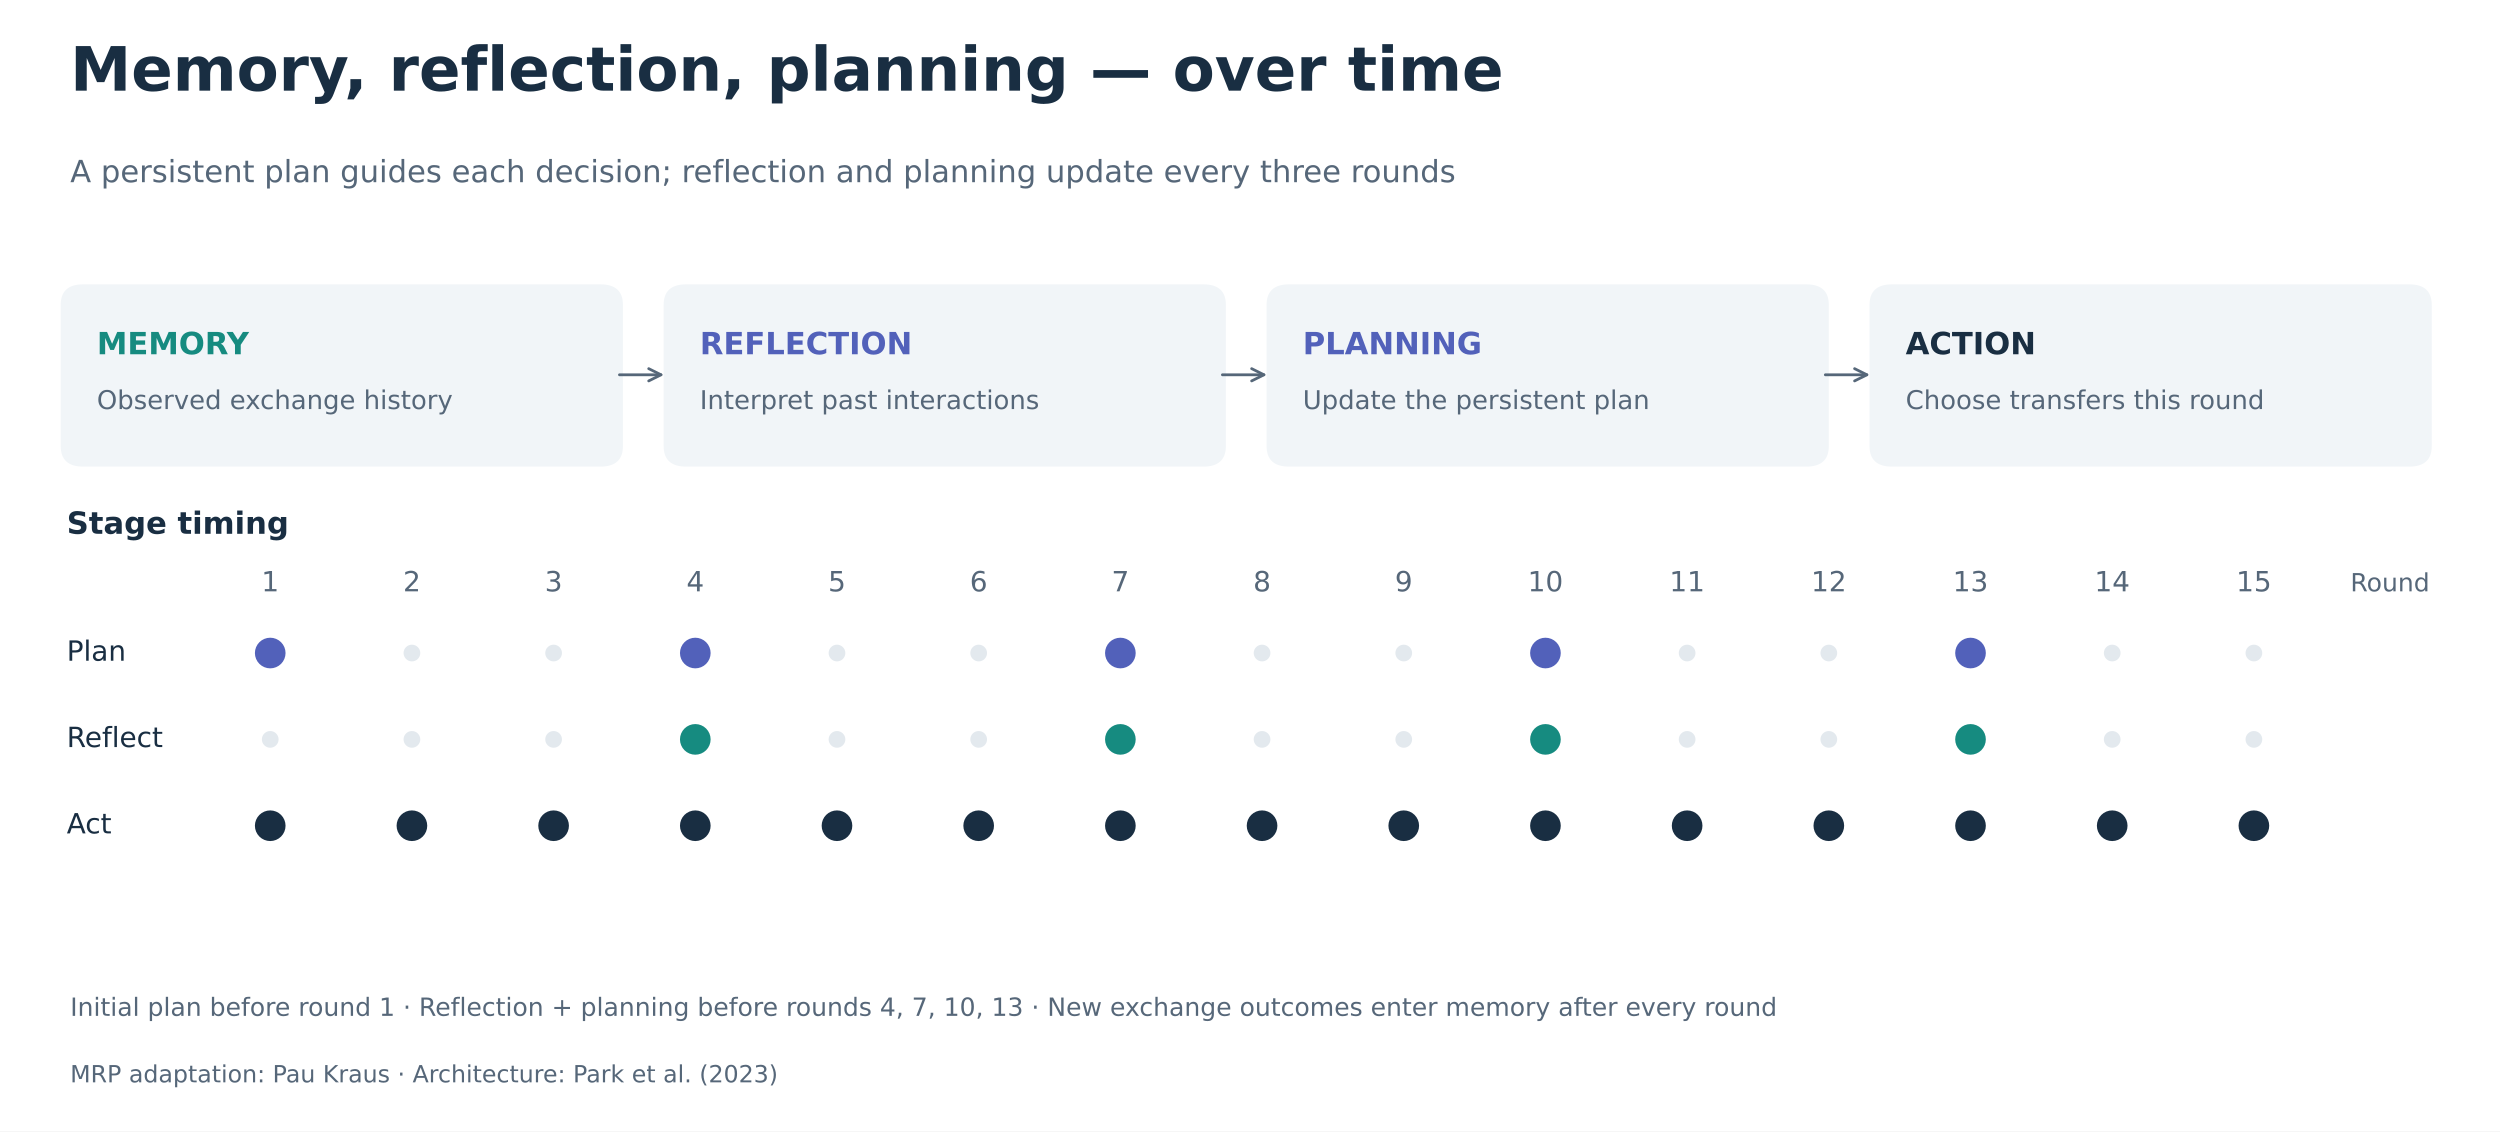
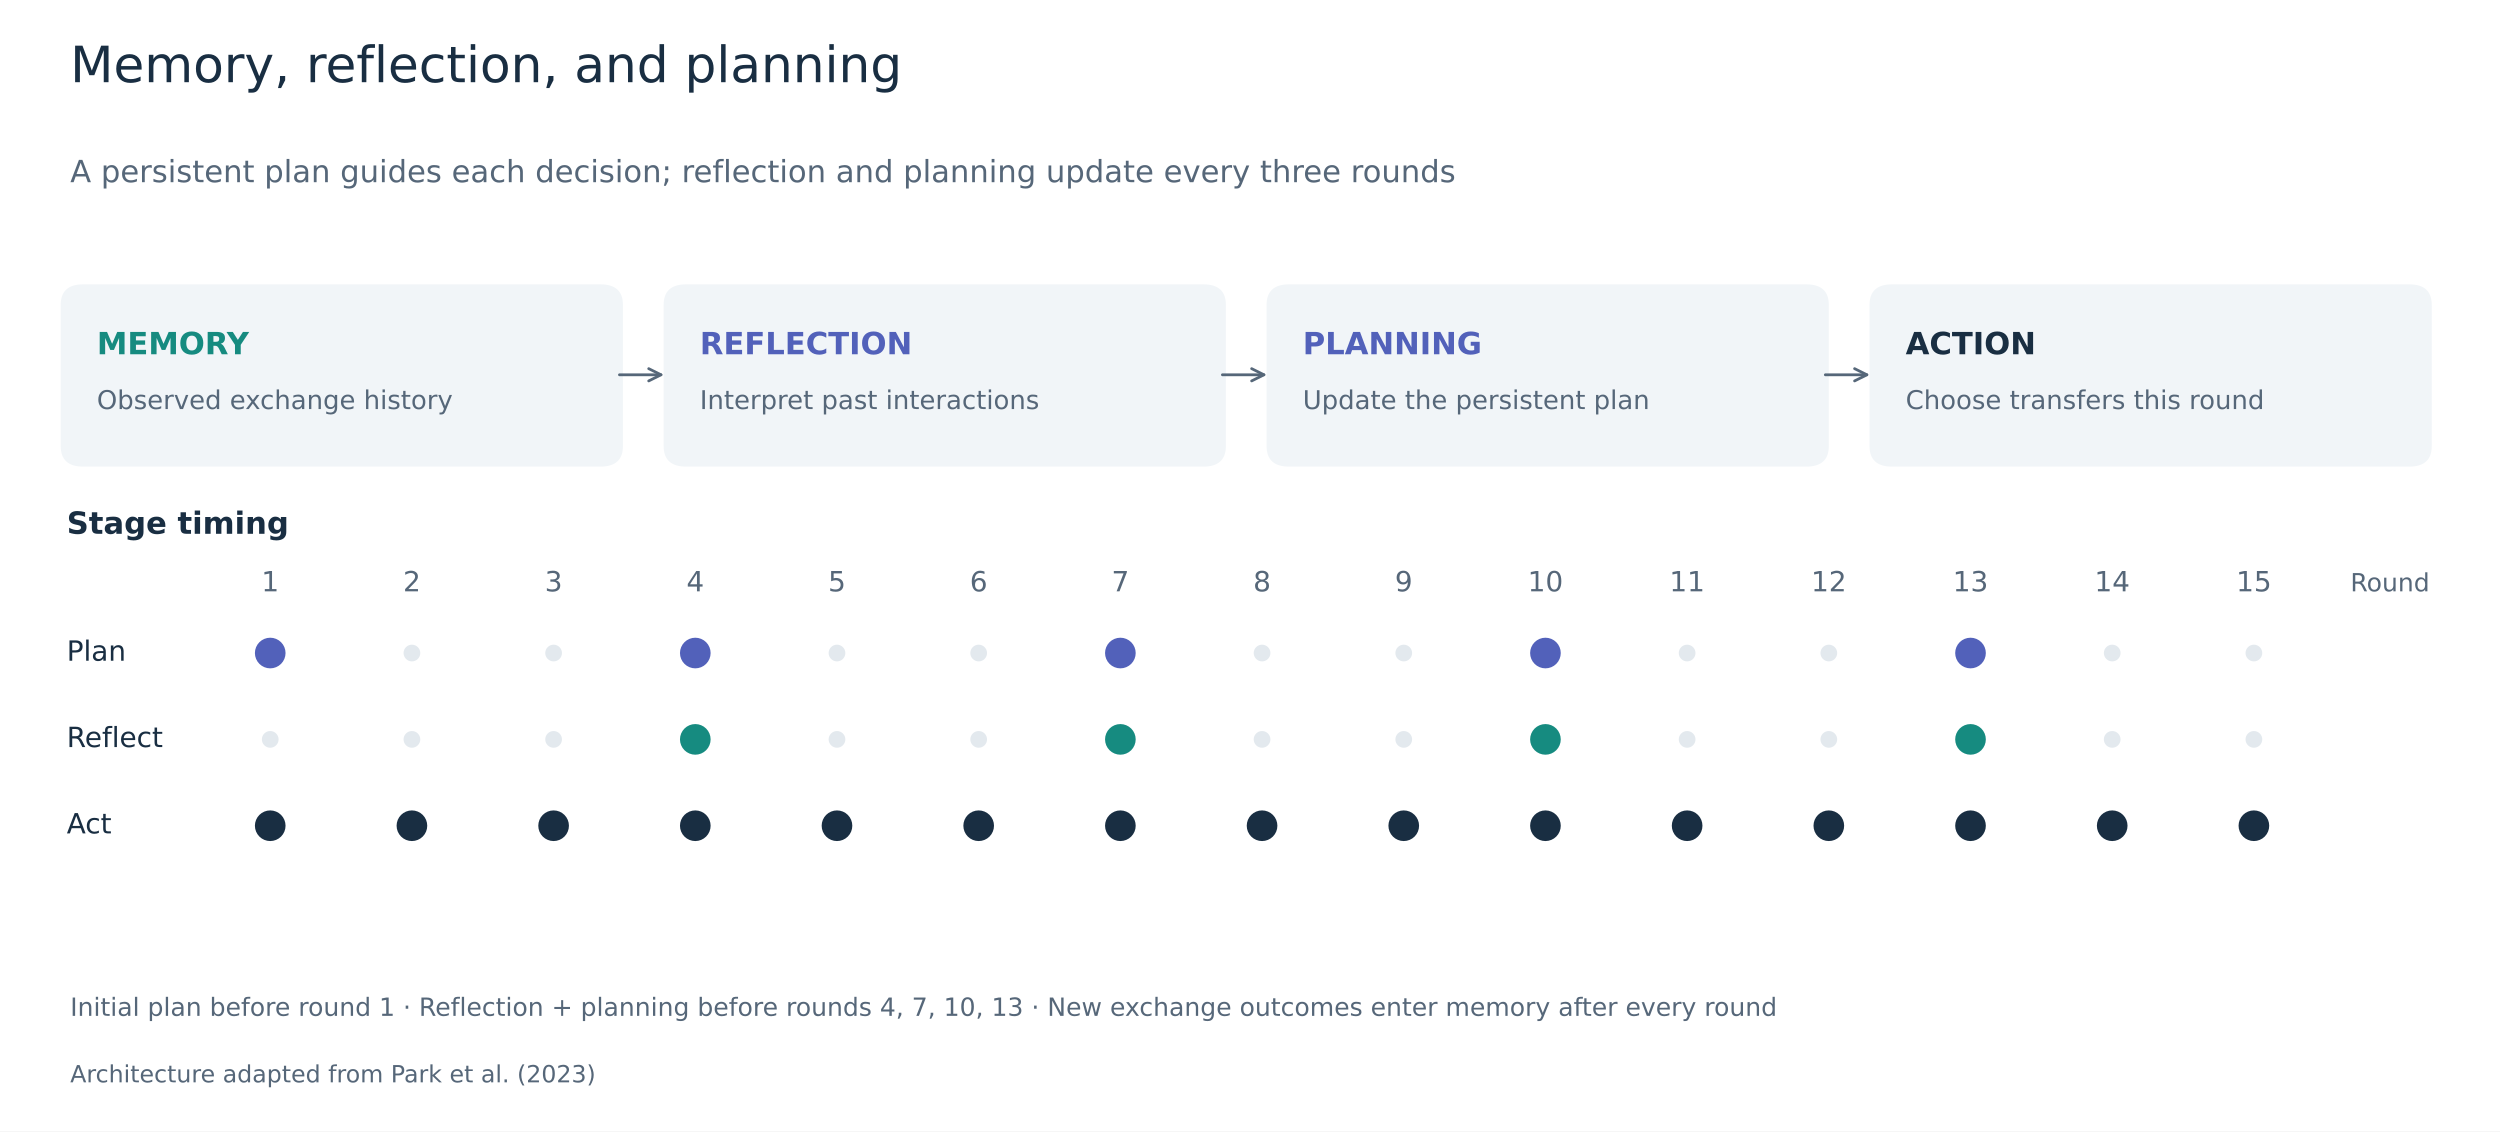
<svg xmlns="http://www.w3.org/2000/svg" xmlns:xlink="http://www.w3.org/1999/xlink" width="897.48pt" height="406.156pt" viewBox="0 0 897.48 406.156" version="1.1">
  <defs>
    <style type="text/css">*{stroke-linejoin: round; stroke-linecap: butt}</style>
  </defs>
  <g id="figure_1">
    <g id="patch_1">
      <path d="M 0 406.156 L 897.48 406.156 L 897.48 0 L 0 0 z " style="fill: #ffffff" />
    </g>
    <g id="axes_1">
      <g id="patch_2">
        <path d="M 29.909 167.516 L 215.515 167.516 Q 223.632 167.516 223.632 160.135 L 223.632 109.454 Q 223.632 102.073 215.515 102.073 L 29.909 102.073 Q 21.792 102.073 21.792 109.454 L 21.792 160.135 Q 21.792 167.516 29.909 167.516 z " clip-path="url(#p6801c9b33b)" style="fill: #f1f5f8" />
      </g>
      <g id="patch_3">
        <path d="M 246.359 167.516 L 431.965 167.516 Q 440.082 167.516 440.082 160.135 L 440.082 109.454 Q 440.082 102.073 431.965 102.073 L 246.359 102.073 Q 238.242 102.073 238.242 109.454 L 238.242 160.135 Q 238.242 167.516 246.359 167.516 z " clip-path="url(#p6801c9b33b)" style="fill: #f1f5f8" />
      </g>
      <g id="patch_4">
        <path d="M 462.809 167.516 L 648.415 167.516 Q 656.532 167.516 656.532 160.135 L 656.532 109.454 Q 656.532 102.073 648.415 102.073 L 462.809 102.073 Q 454.692 102.073 454.692 109.454 L 454.692 160.135 Q 454.692 167.516 462.809 167.516 z " clip-path="url(#p6801c9b33b)" style="fill: #f1f5f8" />
      </g>
      <g id="patch_5">
        <path d="M 679.259 167.516 L 864.865 167.516 Q 872.982 167.516 872.982 160.135 L 872.982 109.454 Q 872.982 102.073 864.865 102.073 L 679.259 102.073 Q 671.142 102.073 671.142 109.454 L 671.142 160.135 Q 671.142 167.516 679.259 167.516 z " clip-path="url(#p6801c9b33b)" style="fill: #f1f5f8" />
      </g>
      <g id="PathCollection_1">
        <defs>
          <path id="mff0e1054fe" d="M 0 5 C 1.326 5 2.598 4.473 3.536 3.536 C 4.473 2.598 5 1.326 5 0 C 5 -1.326 4.473 -2.598 3.536 -3.536 C 2.598 -4.473 1.326 -5 0 -5 C -1.326 -5 -2.598 -4.473 -3.536 -3.536 C -4.473 -2.598 -5 -1.326 -5 0 C -5 1.326 -4.473 2.598 -3.536 3.536 C -2.598 4.473 -1.326 5 0 5 z " style="stroke: #5261ba" />
        </defs>
        <g clip-path="url(#p6801c9b33b)">
          <use xlink:href="#mff0e1054fe" x="97.009" y="234.434" style="fill: #5261ba; stroke: #5261ba" />
        </g>
      </g>
      <g id="PathCollection_2">
        <defs>
          <path id="m3758d75999" d="M 0 2.5 C 0.663 2.5 1.299 2.237 1.768 1.768 C 2.237 1.299 2.5 0.663 2.5 0 C 2.5 -0.663 2.237 -1.299 1.768 -1.768 C 1.299 -2.237 0.663 -2.5 0 -2.5 C -0.663 -2.5 -1.299 -2.237 -1.768 -1.768 C -2.237 -1.299 -2.5 -0.663 -2.5 0 C -2.5 0.663 -2.237 1.299 -1.768 1.768 C -1.299 2.237 -0.663 2.5 0 2.5 z " style="stroke: #e3e9ee" />
        </defs>
        <g clip-path="url(#p6801c9b33b)">
          <use xlink:href="#m3758d75999" x="97.009" y="265.433" style="fill: #e3e9ee; stroke: #e3e9ee" />
        </g>
      </g>
      <g id="PathCollection_3">
        <defs>
          <path id="m5b2be806ed" d="M 0 5 C 1.326 5 2.598 4.473 3.536 3.536 C 4.473 2.598 5 1.326 5 0 C 5 -1.326 4.473 -2.598 3.536 -3.536 C 2.598 -4.473 1.326 -5 0 -5 C -1.326 -5 -2.598 -4.473 -3.536 -3.536 C -4.473 -2.598 -5 -1.326 -5 0 C -5 1.326 -4.473 2.598 -3.536 3.536 C -2.598 4.473 -1.326 5 0 5 z " style="stroke: #192e42" />
        </defs>
        <g clip-path="url(#p6801c9b33b)">
          <use xlink:href="#m5b2be806ed" x="97.009" y="296.432" style="fill: #192e42; stroke: #192e42" />
        </g>
      </g>
      <g id="PathCollection_4">
        <g clip-path="url(#p6801c9b33b)">
          <use xlink:href="#m3758d75999" x="147.875" y="234.434" style="fill: #e3e9ee; stroke: #e3e9ee" />
        </g>
      </g>
      <g id="PathCollection_5">
        <g clip-path="url(#p6801c9b33b)">
          <use xlink:href="#m3758d75999" x="147.875" y="265.433" style="fill: #e3e9ee; stroke: #e3e9ee" />
        </g>
      </g>
      <g id="PathCollection_6">
        <g clip-path="url(#p6801c9b33b)">
          <use xlink:href="#m5b2be806ed" x="147.875" y="296.432" style="fill: #192e42; stroke: #192e42" />
        </g>
      </g>
      <g id="PathCollection_7">
        <g clip-path="url(#p6801c9b33b)">
          <use xlink:href="#m3758d75999" x="198.74" y="234.434" style="fill: #e3e9ee; stroke: #e3e9ee" />
        </g>
      </g>
      <g id="PathCollection_8">
        <g clip-path="url(#p6801c9b33b)">
          <use xlink:href="#m3758d75999" x="198.74" y="265.433" style="fill: #e3e9ee; stroke: #e3e9ee" />
        </g>
      </g>
      <g id="PathCollection_9">
        <g clip-path="url(#p6801c9b33b)">
          <use xlink:href="#m5b2be806ed" x="198.74" y="296.432" style="fill: #192e42; stroke: #192e42" />
        </g>
      </g>
      <g id="PathCollection_10">
        <g clip-path="url(#p6801c9b33b)">
          <use xlink:href="#mff0e1054fe" x="249.606" y="234.434" style="fill: #5261ba; stroke: #5261ba" />
        </g>
      </g>
      <g id="PathCollection_11">
        <defs>
          <path id="me359a9a316" d="M 0 5 C 1.326 5 2.598 4.473 3.536 3.536 C 4.473 2.598 5 1.326 5 0 C 5 -1.326 4.473 -2.598 3.536 -3.536 C 2.598 -4.473 1.326 -5 0 -5 C -1.326 -5 -2.598 -4.473 -3.536 -3.536 C -4.473 -2.598 -5 -1.326 -5 0 C -5 1.326 -4.473 2.598 -3.536 3.536 C -2.598 4.473 -1.326 5 0 5 z " style="stroke: #168b80" />
        </defs>
        <g clip-path="url(#p6801c9b33b)">
          <use xlink:href="#me359a9a316" x="249.606" y="265.433" style="fill: #168b80; stroke: #168b80" />
        </g>
      </g>
      <g id="PathCollection_12">
        <g clip-path="url(#p6801c9b33b)">
          <use xlink:href="#m5b2be806ed" x="249.606" y="296.432" style="fill: #192e42; stroke: #192e42" />
        </g>
      </g>
      <g id="PathCollection_13">
        <g clip-path="url(#p6801c9b33b)">
          <use xlink:href="#m3758d75999" x="300.472" y="234.434" style="fill: #e3e9ee; stroke: #e3e9ee" />
        </g>
      </g>
      <g id="PathCollection_14">
        <g clip-path="url(#p6801c9b33b)">
          <use xlink:href="#m3758d75999" x="300.472" y="265.433" style="fill: #e3e9ee; stroke: #e3e9ee" />
        </g>
      </g>
      <g id="PathCollection_15">
        <g clip-path="url(#p6801c9b33b)">
          <use xlink:href="#m5b2be806ed" x="300.472" y="296.432" style="fill: #192e42; stroke: #192e42" />
        </g>
      </g>
      <g id="PathCollection_16">
        <g clip-path="url(#p6801c9b33b)">
          <use xlink:href="#m3758d75999" x="351.337" y="234.434" style="fill: #e3e9ee; stroke: #e3e9ee" />
        </g>
      </g>
      <g id="PathCollection_17">
        <g clip-path="url(#p6801c9b33b)">
          <use xlink:href="#m3758d75999" x="351.337" y="265.433" style="fill: #e3e9ee; stroke: #e3e9ee" />
        </g>
      </g>
      <g id="PathCollection_18">
        <g clip-path="url(#p6801c9b33b)">
          <use xlink:href="#m5b2be806ed" x="351.337" y="296.432" style="fill: #192e42; stroke: #192e42" />
        </g>
      </g>
      <g id="PathCollection_19">
        <g clip-path="url(#p6801c9b33b)">
          <use xlink:href="#mff0e1054fe" x="402.203" y="234.434" style="fill: #5261ba; stroke: #5261ba" />
        </g>
      </g>
      <g id="PathCollection_20">
        <g clip-path="url(#p6801c9b33b)">
          <use xlink:href="#me359a9a316" x="402.203" y="265.433" style="fill: #168b80; stroke: #168b80" />
        </g>
      </g>
      <g id="PathCollection_21">
        <g clip-path="url(#p6801c9b33b)">
          <use xlink:href="#m5b2be806ed" x="402.203" y="296.432" style="fill: #192e42; stroke: #192e42" />
        </g>
      </g>
      <g id="PathCollection_22">
        <g clip-path="url(#p6801c9b33b)">
          <use xlink:href="#m3758d75999" x="453.069" y="234.434" style="fill: #e3e9ee; stroke: #e3e9ee" />
        </g>
      </g>
      <g id="PathCollection_23">
        <g clip-path="url(#p6801c9b33b)">
          <use xlink:href="#m3758d75999" x="453.069" y="265.433" style="fill: #e3e9ee; stroke: #e3e9ee" />
        </g>
      </g>
      <g id="PathCollection_24">
        <g clip-path="url(#p6801c9b33b)">
          <use xlink:href="#m5b2be806ed" x="453.069" y="296.432" style="fill: #192e42; stroke: #192e42" />
        </g>
      </g>
      <g id="PathCollection_25">
        <g clip-path="url(#p6801c9b33b)">
          <use xlink:href="#m3758d75999" x="503.935" y="234.434" style="fill: #e3e9ee; stroke: #e3e9ee" />
        </g>
      </g>
      <g id="PathCollection_26">
        <g clip-path="url(#p6801c9b33b)">
          <use xlink:href="#m3758d75999" x="503.935" y="265.433" style="fill: #e3e9ee; stroke: #e3e9ee" />
        </g>
      </g>
      <g id="PathCollection_27">
        <g clip-path="url(#p6801c9b33b)">
          <use xlink:href="#m5b2be806ed" x="503.935" y="296.432" style="fill: #192e42; stroke: #192e42" />
        </g>
      </g>
      <g id="PathCollection_28">
        <g clip-path="url(#p6801c9b33b)">
          <use xlink:href="#mff0e1054fe" x="554.801" y="234.434" style="fill: #5261ba; stroke: #5261ba" />
        </g>
      </g>
      <g id="PathCollection_29">
        <g clip-path="url(#p6801c9b33b)">
          <use xlink:href="#me359a9a316" x="554.801" y="265.433" style="fill: #168b80; stroke: #168b80" />
        </g>
      </g>
      <g id="PathCollection_30">
        <g clip-path="url(#p6801c9b33b)">
          <use xlink:href="#m5b2be806ed" x="554.801" y="296.432" style="fill: #192e42; stroke: #192e42" />
        </g>
      </g>
      <g id="PathCollection_31">
        <g clip-path="url(#p6801c9b33b)">
          <use xlink:href="#m3758d75999" x="605.666" y="234.434" style="fill: #e3e9ee; stroke: #e3e9ee" />
        </g>
      </g>
      <g id="PathCollection_32">
        <g clip-path="url(#p6801c9b33b)">
          <use xlink:href="#m3758d75999" x="605.666" y="265.433" style="fill: #e3e9ee; stroke: #e3e9ee" />
        </g>
      </g>
      <g id="PathCollection_33">
        <g clip-path="url(#p6801c9b33b)">
          <use xlink:href="#m5b2be806ed" x="605.666" y="296.432" style="fill: #192e42; stroke: #192e42" />
        </g>
      </g>
      <g id="PathCollection_34">
        <g clip-path="url(#p6801c9b33b)">
          <use xlink:href="#m3758d75999" x="656.532" y="234.434" style="fill: #e3e9ee; stroke: #e3e9ee" />
        </g>
      </g>
      <g id="PathCollection_35">
        <g clip-path="url(#p6801c9b33b)">
          <use xlink:href="#m3758d75999" x="656.532" y="265.433" style="fill: #e3e9ee; stroke: #e3e9ee" />
        </g>
      </g>
      <g id="PathCollection_36">
        <g clip-path="url(#p6801c9b33b)">
          <use xlink:href="#m5b2be806ed" x="656.532" y="296.432" style="fill: #192e42; stroke: #192e42" />
        </g>
      </g>
      <g id="PathCollection_37">
        <g clip-path="url(#p6801c9b33b)">
          <use xlink:href="#mff0e1054fe" x="707.398" y="234.434" style="fill: #5261ba; stroke: #5261ba" />
        </g>
      </g>
      <g id="PathCollection_38">
        <g clip-path="url(#p6801c9b33b)">
          <use xlink:href="#me359a9a316" x="707.398" y="265.433" style="fill: #168b80; stroke: #168b80" />
        </g>
      </g>
      <g id="PathCollection_39">
        <g clip-path="url(#p6801c9b33b)">
          <use xlink:href="#m5b2be806ed" x="707.398" y="296.432" style="fill: #192e42; stroke: #192e42" />
        </g>
      </g>
      <g id="PathCollection_40">
        <g clip-path="url(#p6801c9b33b)">
          <use xlink:href="#m3758d75999" x="758.264" y="234.434" style="fill: #e3e9ee; stroke: #e3e9ee" />
        </g>
      </g>
      <g id="PathCollection_41">
        <g clip-path="url(#p6801c9b33b)">
          <use xlink:href="#m3758d75999" x="758.264" y="265.433" style="fill: #e3e9ee; stroke: #e3e9ee" />
        </g>
      </g>
      <g id="PathCollection_42">
        <g clip-path="url(#p6801c9b33b)">
          <use xlink:href="#m5b2be806ed" x="758.264" y="296.432" style="fill: #192e42; stroke: #192e42" />
        </g>
      </g>
      <g id="PathCollection_43">
        <g clip-path="url(#p6801c9b33b)">
          <use xlink:href="#m3758d75999" x="809.129" y="234.434" style="fill: #e3e9ee; stroke: #e3e9ee" />
        </g>
      </g>
      <g id="PathCollection_44">
        <g clip-path="url(#p6801c9b33b)">
          <use xlink:href="#m3758d75999" x="809.129" y="265.433" style="fill: #e3e9ee; stroke: #e3e9ee" />
        </g>
      </g>
      <g id="PathCollection_45">
        <g clip-path="url(#p6801c9b33b)">
          <use xlink:href="#m5b2be806ed" x="809.129" y="296.432" style="fill: #192e42; stroke: #192e42" />
        </g>
      </g>
      <g id="text_1">
        <text style="font-weight: 700; font-size: 11px; font-family: 'DejaVu Sans'; text-anchor: start; fill: #168b80" x="34.779" y="127.168" transform="rotate(-0 34.77938 127.1677)">MEMORY</text>
      </g>
      <g id="text_2">
        <text style="font-size: 9.3px; font-family: 'DejaVu Sans'; text-anchor: start; fill: #566779" x="34.779" y="146.85" transform="rotate(-0 34.77938 146.8496)">Observed exchange history</text>
      </g>
      <g id="patch_6">
        <path d="M 222.384 134.548 Q 230.395 134.548 237.287 134.548 " style="fill: none; stroke: #566779; stroke-linecap: round" />
        <path d="M 232.887 132.348 L 237.287 134.548 L 232.887 136.748 " style="fill: none; stroke: #566779; stroke-linecap: round" />
      </g>
      <g id="text_3">
        <text style="font-weight: 700; font-size: 11px; font-family: 'DejaVu Sans'; text-anchor: start; fill: #5261ba" x="251.229" y="127.168" transform="rotate(-0 251.2294 127.1677)">REFLECTION</text>
      </g>
      <g id="text_4">
        <text style="font-size: 9.3px; font-family: 'DejaVu Sans'; text-anchor: start; fill: #566779" x="251.229" y="146.85" transform="rotate(-0 251.2294 146.8496)">Interpret past interactions</text>
      </g>
      <g id="patch_7">
        <path d="M 438.834 134.548 Q 446.845 134.548 453.737 134.548 " style="fill: none; stroke: #566779; stroke-linecap: round" />
        <path d="M 449.337 132.348 L 453.737 134.548 L 449.337 136.748 " style="fill: none; stroke: #566779; stroke-linecap: round" />
      </g>
      <g id="text_5">
        <text style="font-weight: 700; font-size: 11px; font-family: 'DejaVu Sans'; text-anchor: start; fill: #5261ba" x="467.679" y="127.168" transform="rotate(-0 467.6794 127.1677)">PLANNING</text>
      </g>
      <g id="text_6">
        <text style="font-size: 9.3px; font-family: 'DejaVu Sans'; text-anchor: start; fill: #566779" x="467.679" y="146.85" transform="rotate(-0 467.6794 146.8496)">Update the persistent plan</text>
      </g>
      <g id="patch_8">
        <path d="M 655.284 134.548 Q 663.295 134.548 670.187 134.548 " style="fill: none; stroke: #566779; stroke-linecap: round" />
        <path d="M 665.787 132.348 L 670.187 134.548 L 665.787 136.748 " style="fill: none; stroke: #566779; stroke-linecap: round" />
      </g>
      <g id="text_7">
        <text style="font-weight: 700; font-size: 11px; font-family: 'DejaVu Sans'; text-anchor: start; fill: #192e42" x="684.129" y="127.168" transform="rotate(-0 684.1294 127.1677)">ACTION</text>
      </g>
      <g id="text_8">
        <text style="font-size: 9.3px; font-family: 'DejaVu Sans'; text-anchor: start; fill: #566779" x="684.129" y="146.85" transform="rotate(-0 684.1294 146.8496)">Choose transfers this round</text>
      </g>
      <g id="text_9">
        <text style="font-weight: 700; font-size: 11px; font-family: 'DejaVu Sans'; text-anchor: start; fill: #192e42" x="23.957" y="191.626" transform="rotate(-0 23.95688 191.626)">Stage timing</text>
      </g>
      <g id="text_10">
        <text style="font-size: 10px; font-family: 'DejaVu Sans'; text-anchor: middle; fill: #566779" x="97.009" y="212.292" transform="rotate(-0 97.00875 212.292)">1</text>
      </g>
      <g id="text_11">
        <text style="font-size: 10px; font-family: 'DejaVu Sans'; text-anchor: middle; fill: #566779" x="147.875" y="212.292" transform="rotate(-0 147.8745 212.292)">2</text>
      </g>
      <g id="text_12">
        <text style="font-size: 10px; font-family: 'DejaVu Sans'; text-anchor: middle; fill: #566779" x="198.74" y="212.292" transform="rotate(-0 198.7403 212.292)">3</text>
      </g>
      <g id="text_13">
        <text style="font-size: 10px; font-family: 'DejaVu Sans'; text-anchor: middle; fill: #566779" x="249.606" y="212.292" transform="rotate(-0 249.606 212.292)">4</text>
      </g>
      <g id="text_14">
        <text style="font-size: 10px; font-family: 'DejaVu Sans'; text-anchor: middle; fill: #566779" x="300.472" y="212.292" transform="rotate(-0 300.4717 212.292)">5</text>
      </g>
      <g id="text_15">
        <text style="font-size: 10px; font-family: 'DejaVu Sans'; text-anchor: middle; fill: #566779" x="351.337" y="212.292" transform="rotate(-0 351.3375 212.292)">6</text>
      </g>
      <g id="text_16">
        <text style="font-size: 10px; font-family: 'DejaVu Sans'; text-anchor: middle; fill: #566779" x="402.203" y="212.292" transform="rotate(-0 402.2033 212.292)">7</text>
      </g>
      <g id="text_17">
        <text style="font-size: 10px; font-family: 'DejaVu Sans'; text-anchor: middle; fill: #566779" x="453.069" y="212.292" transform="rotate(-0 453.069 212.292)">8</text>
      </g>
      <g id="text_18">
        <text style="font-size: 10px; font-family: 'DejaVu Sans'; text-anchor: middle; fill: #566779" x="503.935" y="212.292" transform="rotate(-0 503.9348 212.292)">9</text>
      </g>
      <g id="text_19">
        <text style="font-size: 10px; font-family: 'DejaVu Sans'; text-anchor: middle; fill: #566779" x="554.801" y="212.292" transform="rotate(-0 554.8005 212.292)">10</text>
      </g>
      <g id="text_20">
        <text style="font-size: 10px; font-family: 'DejaVu Sans'; text-anchor: middle; fill: #566779" x="605.666" y="212.292" transform="rotate(-0 605.6662 212.292)">11</text>
      </g>
      <g id="text_21">
        <text style="font-size: 10px; font-family: 'DejaVu Sans'; text-anchor: middle; fill: #566779" x="656.532" y="212.292" transform="rotate(-0 656.532 212.292)">12</text>
      </g>
      <g id="text_22">
        <text style="font-size: 10px; font-family: 'DejaVu Sans'; text-anchor: middle; fill: #566779" x="707.398" y="212.292" transform="rotate(-0 707.3977 212.292)">13</text>
      </g>
      <g id="text_23">
        <text style="font-size: 10px; font-family: 'DejaVu Sans'; text-anchor: middle; fill: #566779" x="758.264" y="212.292" transform="rotate(-0 758.2635 212.292)">14</text>
      </g>
      <g id="text_24">
        <text style="font-size: 10px; font-family: 'DejaVu Sans'; text-anchor: middle; fill: #566779" x="809.129" y="212.292" transform="rotate(-0 809.1292 212.292)">15</text>
      </g>
      <g id="text_25">
        <text style="font-size: 10px; font-family: 'DejaVu Sans'; text-anchor: start; fill: #192e42" x="23.957" y="237.194" transform="rotate(-0 23.95688 237.1935)">Plan</text>
      </g>
      <g id="text_26">
        <text style="font-size: 10px; font-family: 'DejaVu Sans'; text-anchor: start; fill: #192e42" x="23.957" y="268.193" transform="rotate(-0 23.95688 268.1926)">Reflect</text>
      </g>
      <g id="text_27">
        <text style="font-size: 10px; font-family: 'DejaVu Sans'; text-anchor: start; fill: #192e42" x="23.957" y="299.192" transform="rotate(-0 23.95688 299.1916)">Act</text>
      </g>
      <g id="text_28">
        <text style="font-size: 9px; font-family: 'DejaVu Sans'; text-anchor: start; fill: #566779" x="843.761" y="212.292" transform="rotate(-0 843.7613 212.292)">Round</text>
      </g>
    </g>
    <g id="text_29">
-       <text style="font-weight: 700; font-size: 22px; font-family: 'DejaVu Sans'; text-anchor: start; fill: #192e42" x="25.2" y="32.557" transform="rotate(-0 25.2 32.55656)">Memory, reflection, planning — over time</text>
+       <text style="font-size: 18px; font-family: 'DejaVu Sans'; text-anchor: start; fill: #192e42" x="25.2" y="29.517" transform="rotate(-0 25.2 29.51719)">Memory, reflection, and planning</text>
    </g>
    <g id="text_30">
      <text style="font-size: 11px; font-family: 'DejaVu Sans'; text-anchor: start; fill: #566779" x="25.2" y="65.412" transform="rotate(-0 25.2 65.412)">A persistent plan guides each decision; reflection and planning update every three rounds</text>
    </g>
    <g id="text_31">
      <text style="font-size: 9px; font-family: 'DejaVu Sans'; text-anchor: start; fill: #566779" x="25.2" y="364.68" transform="rotate(-0 25.2 364.68)">Initial plan before round 1 · Reflection + planning before rounds 4, 7, 10, 13 · New exchange outcomes enter memory after every round</text>
    </g>
    <g id="text_32">
-       <text style="font-size: 8.5px; font-family: 'DejaVu Sans'; text-anchor: start; fill: #566779" x="25.2" y="388.548" transform="rotate(-0 25.2 388.548)">MRP adaptation: Pau Kraus · Architecture: Park et al. (2023)</text>
+       <text style="font-size: 8.5px; font-family: 'DejaVu Sans'; text-anchor: start; fill: #566779" x="25.2" y="388.548" transform="rotate(-0 25.2 388.548)">Architecture adapted from Park et al. (2023)</text>
    </g>
  </g>
  <defs>
    <clipPath id="p6801c9b33b">
      <rect x="15.84" y="89.28" width="865.8" height="246.024" />
    </clipPath>
  </defs>
</svg>
